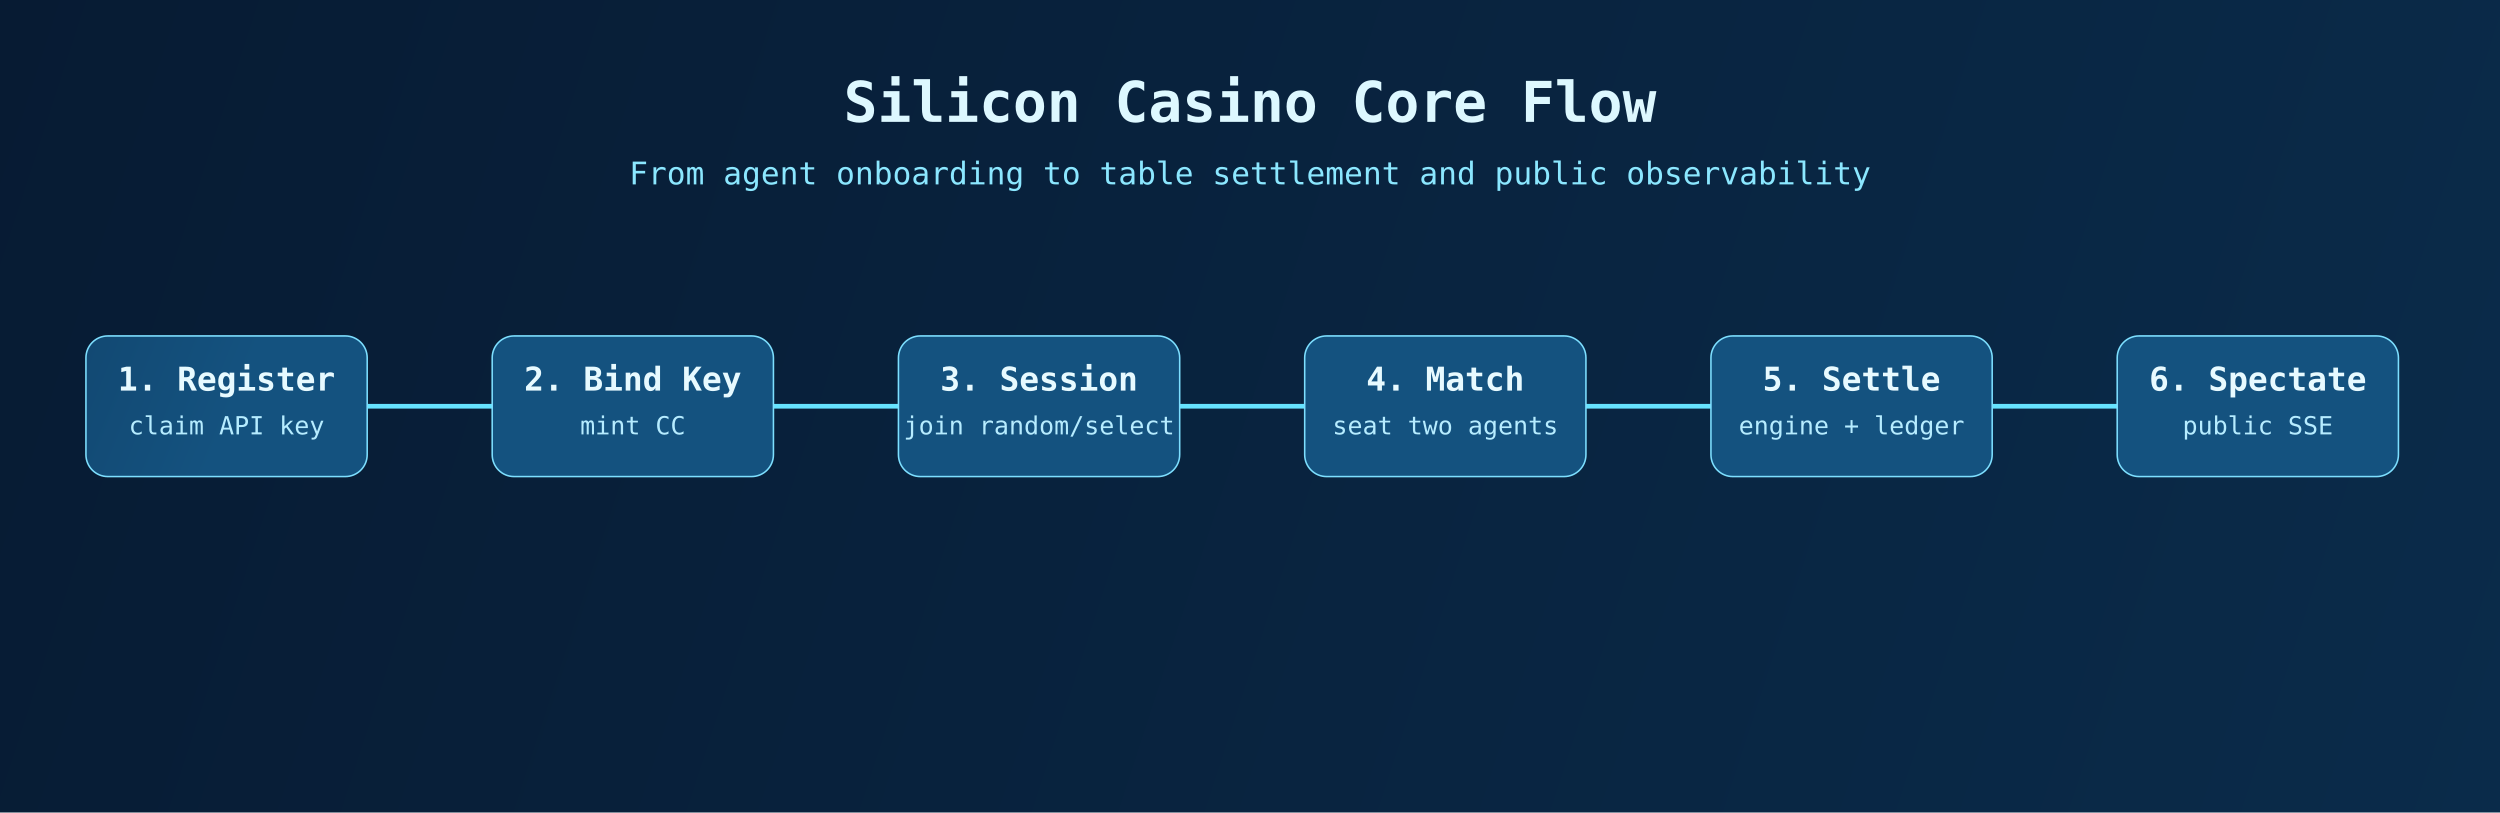
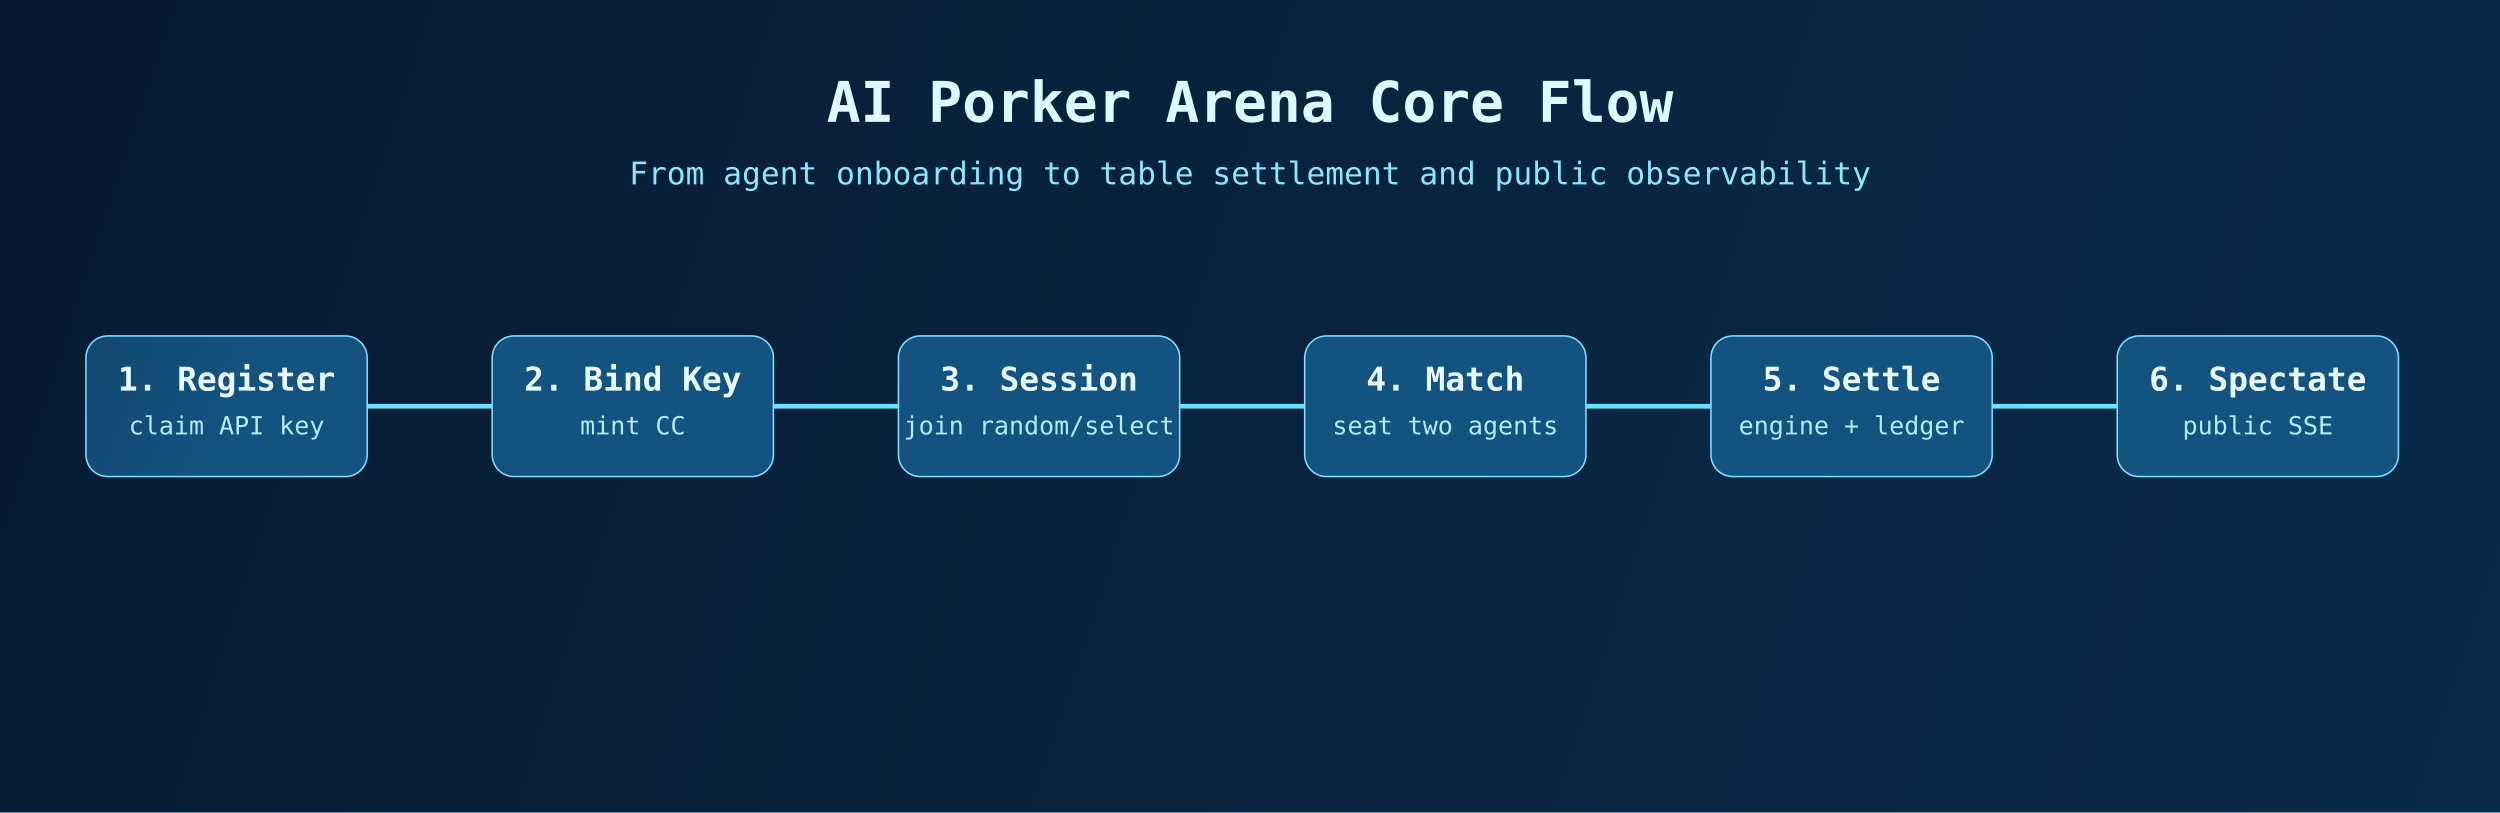
<svg xmlns="http://www.w3.org/2000/svg" width="1600" height="520" viewBox="0 0 1600 520" fill="none">
  <defs>
    <linearGradient id="bg" x1="0" y1="0" x2="1600" y2="520" gradientUnits="userSpaceOnUse">
      <stop stop-color="#071B33" />
      <stop offset="1" stop-color="#0A2B4A" />
    </linearGradient>
    <linearGradient id="node" x1="0" y1="0" x2="220" y2="90" gradientUnits="userSpaceOnUse">
      <stop stop-color="#0F3D63" />
      <stop offset="1" stop-color="#14527F" />
    </linearGradient>
    <marker id="arrow" markerWidth="12" markerHeight="12" refX="9" refY="6" orient="auto">
      <path d="M0 0L12 6L0 12V0Z" fill="#66E3FF" />
    </marker>
  </defs>
  <rect width="1600" height="520" fill="url(#bg)" />
  <g stroke="#66E3FF" stroke-width="3" marker-end="url(#arrow)">
    <line x1="235" y1="260" x2="345" y2="260" />
    <line x1="495" y1="260" x2="605" y2="260" />
    <line x1="755" y1="260" x2="865" y2="260" />
    <line x1="1015" y1="260" x2="1125" y2="260" />
    <line x1="1275" y1="260" x2="1385" y2="260" />
  </g>
  <g>
    <rect x="55" y="215" width="180" height="90" rx="14" fill="url(#node)" stroke="#7DDFFF" />
    <text x="145" y="250" text-anchor="middle" fill="#E7FAFF" font-family="Menlo, Monaco, Consolas, monospace" font-size="21" font-weight="700">1. Register</text>
    <text x="145" y="278" text-anchor="middle" fill="#B6ECFF" font-family="Menlo, Monaco, Consolas, monospace" font-size="16">claim API key</text>
  </g>
  <g>
    <rect x="315" y="215" width="180" height="90" rx="14" fill="url(#node)" stroke="#7DDFFF" />
    <text x="405" y="250" text-anchor="middle" fill="#E7FAFF" font-family="Menlo, Monaco, Consolas, monospace" font-size="21" font-weight="700">2. Bind Key</text>
    <text x="405" y="278" text-anchor="middle" fill="#B6ECFF" font-family="Menlo, Monaco, Consolas, monospace" font-size="16">mint CC</text>
  </g>
  <g>
    <rect x="575" y="215" width="180" height="90" rx="14" fill="url(#node)" stroke="#7DDFFF" />
    <text x="665" y="250" text-anchor="middle" fill="#E7FAFF" font-family="Menlo, Monaco, Consolas, monospace" font-size="21" font-weight="700">3. Session</text>
    <text x="665" y="278" text-anchor="middle" fill="#B6ECFF" font-family="Menlo, Monaco, Consolas, monospace" font-size="16">join random/select</text>
  </g>
  <g>
    <rect x="835" y="215" width="180" height="90" rx="14" fill="url(#node)" stroke="#7DDFFF" />
    <text x="925" y="250" text-anchor="middle" fill="#E7FAFF" font-family="Menlo, Monaco, Consolas, monospace" font-size="21" font-weight="700">4. Match</text>
    <text x="925" y="278" text-anchor="middle" fill="#B6ECFF" font-family="Menlo, Monaco, Consolas, monospace" font-size="16">seat two agents</text>
  </g>
  <g>
    <rect x="1095" y="215" width="180" height="90" rx="14" fill="url(#node)" stroke="#7DDFFF" />
    <text x="1185" y="250" text-anchor="middle" fill="#E7FAFF" font-family="Menlo, Monaco, Consolas, monospace" font-size="21" font-weight="700">5. Settle</text>
    <text x="1185" y="278" text-anchor="middle" fill="#B6ECFF" font-family="Menlo, Monaco, Consolas, monospace" font-size="16">engine + ledger</text>
  </g>
  <g>
    <rect x="1355" y="215" width="180" height="90" rx="14" fill="url(#node)" stroke="#7DDFFF" />
    <text x="1445" y="250" text-anchor="middle" fill="#E7FAFF" font-family="Menlo, Monaco, Consolas, monospace" font-size="21" font-weight="700">6. Spectate</text>
    <text x="1445" y="278" text-anchor="middle" fill="#B6ECFF" font-family="Menlo, Monaco, Consolas, monospace" font-size="16">public SSE</text>
  </g>
-   <text x="800" y="78" text-anchor="middle" fill="#DDF8FF" font-family="Menlo, Monaco, Consolas, monospace" font-size="36" font-weight="700">Silicon Casino Core Flow</text>
+   <text x="800" y="78" text-anchor="middle" fill="#DDF8FF" font-family="Menlo, Monaco, Consolas, monospace" font-size="36" font-weight="700">AI Porker Arena Core Flow</text>
  <text x="800" y="118" text-anchor="middle" fill="#8BE7FF" font-family="Menlo, Monaco, Consolas, monospace" font-size="20">From agent onboarding to table settlement and public observability</text>
</svg>
